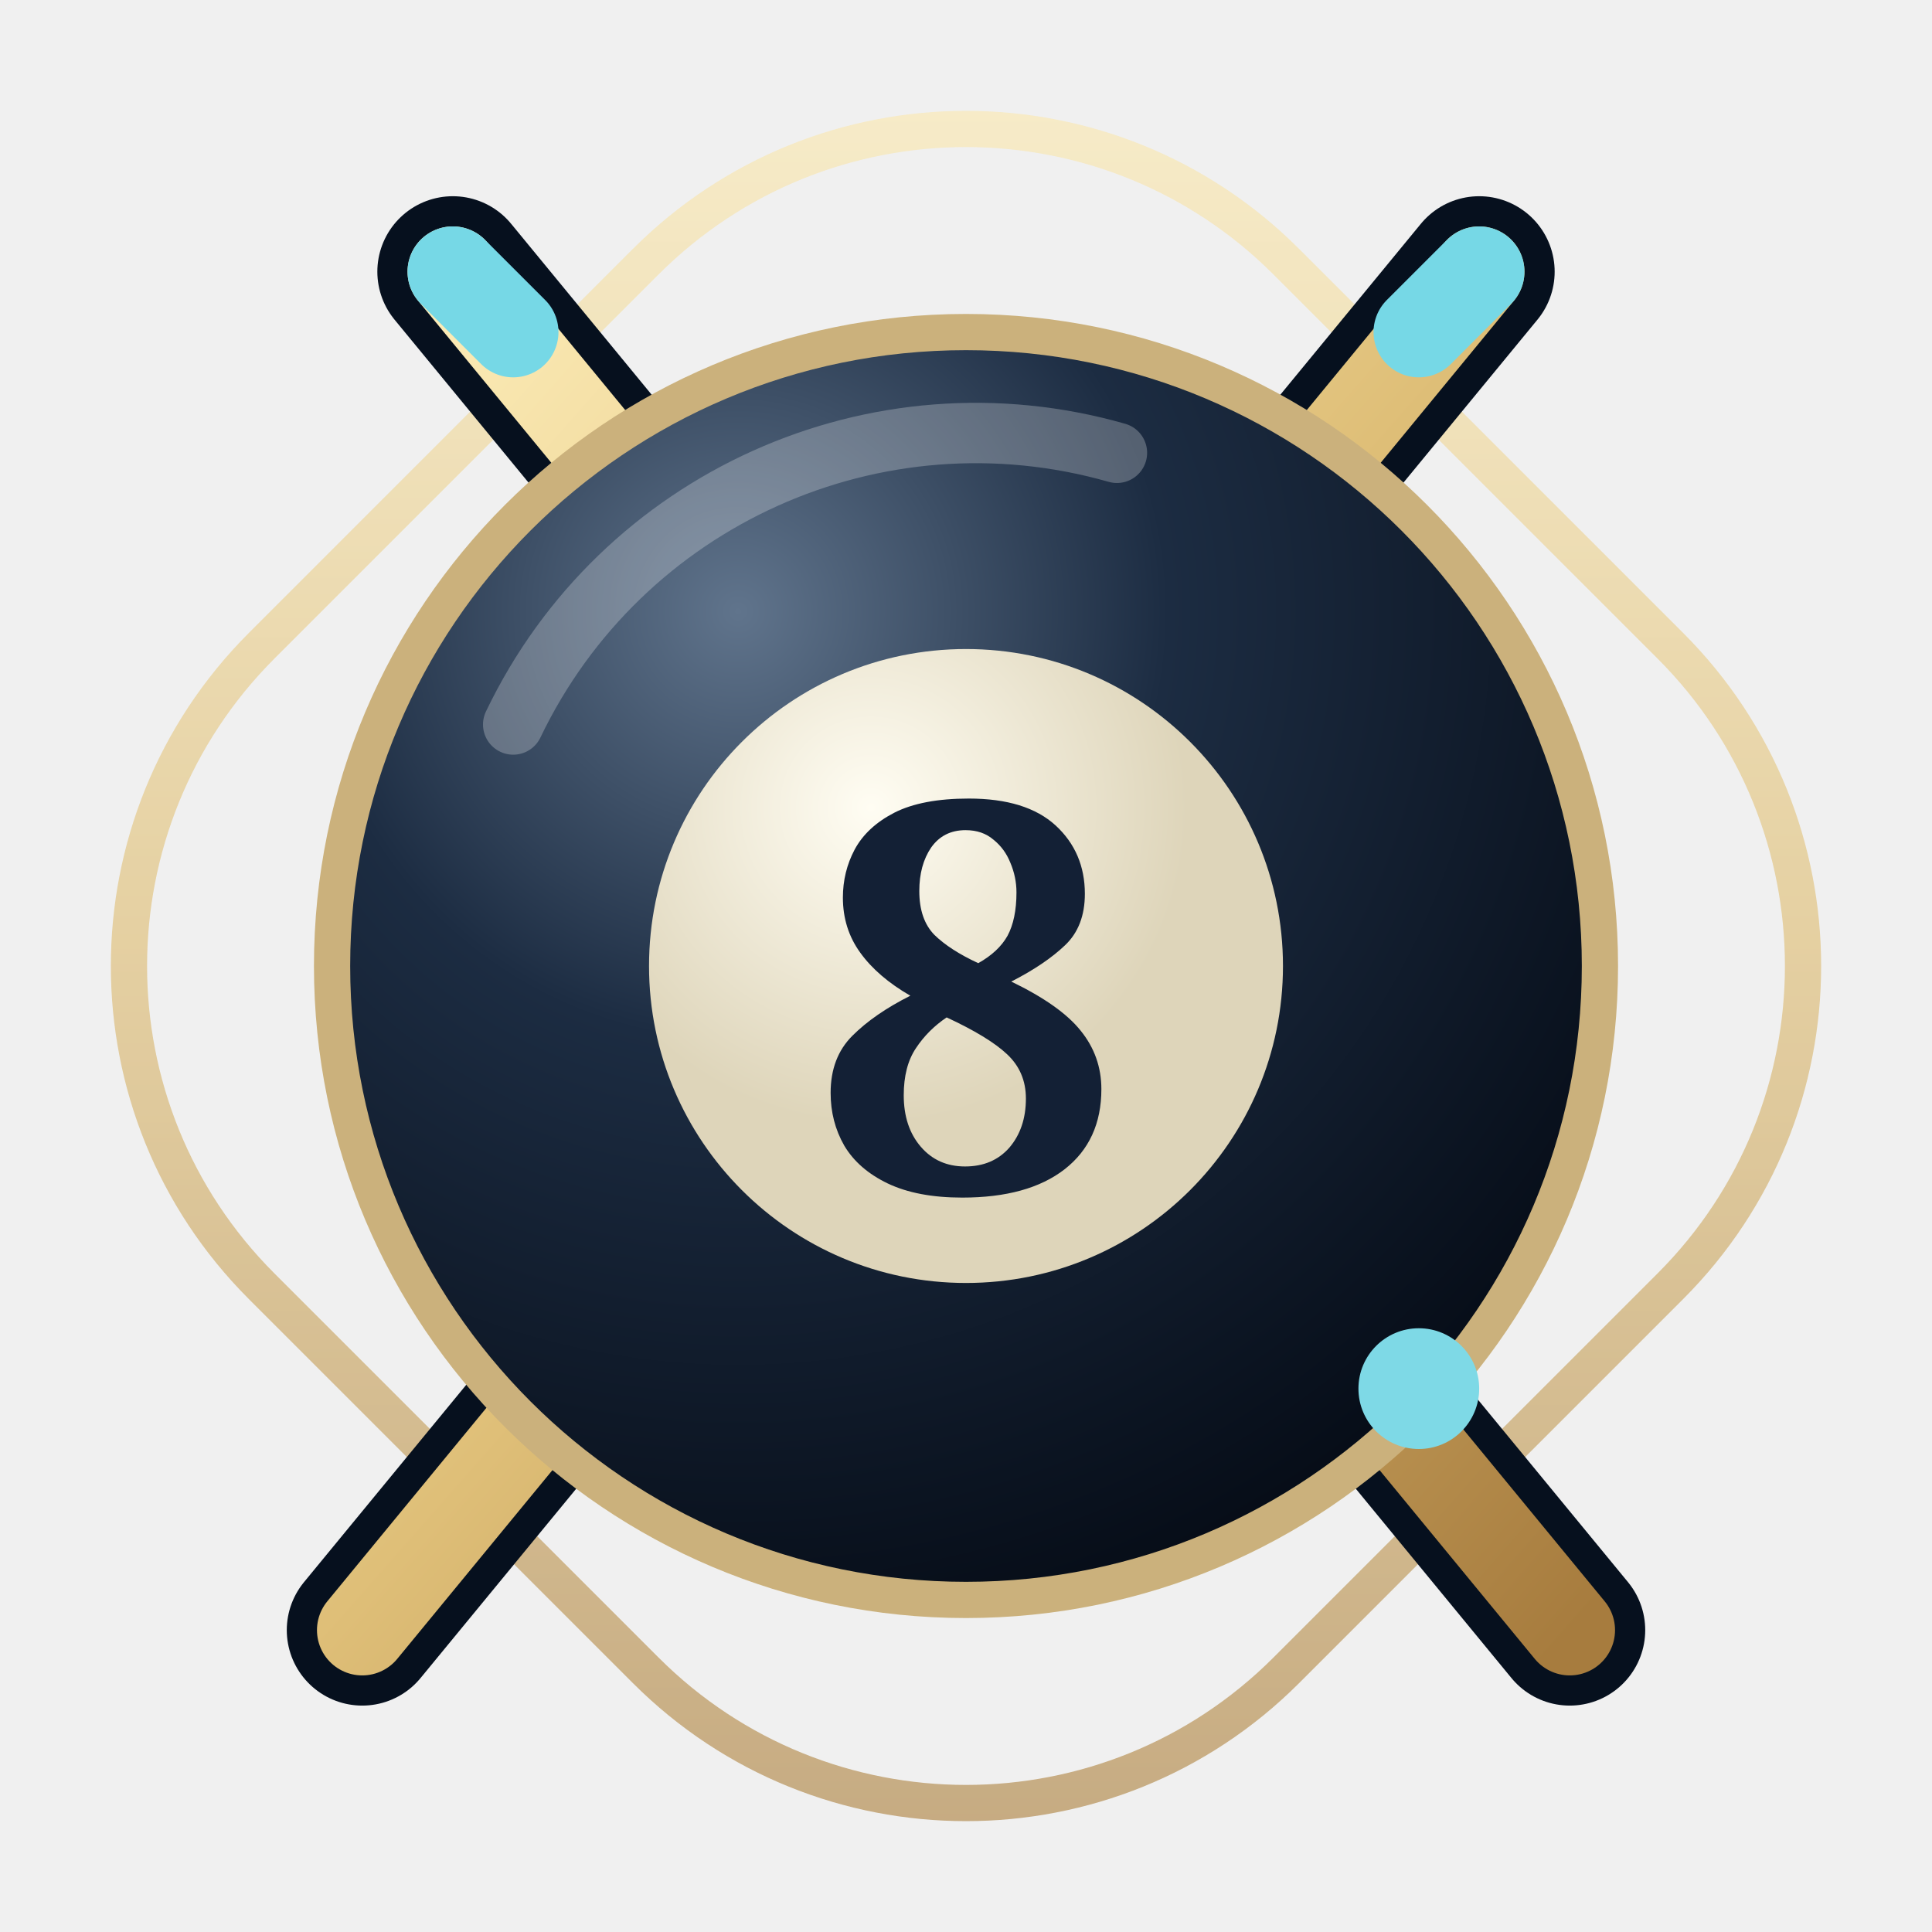
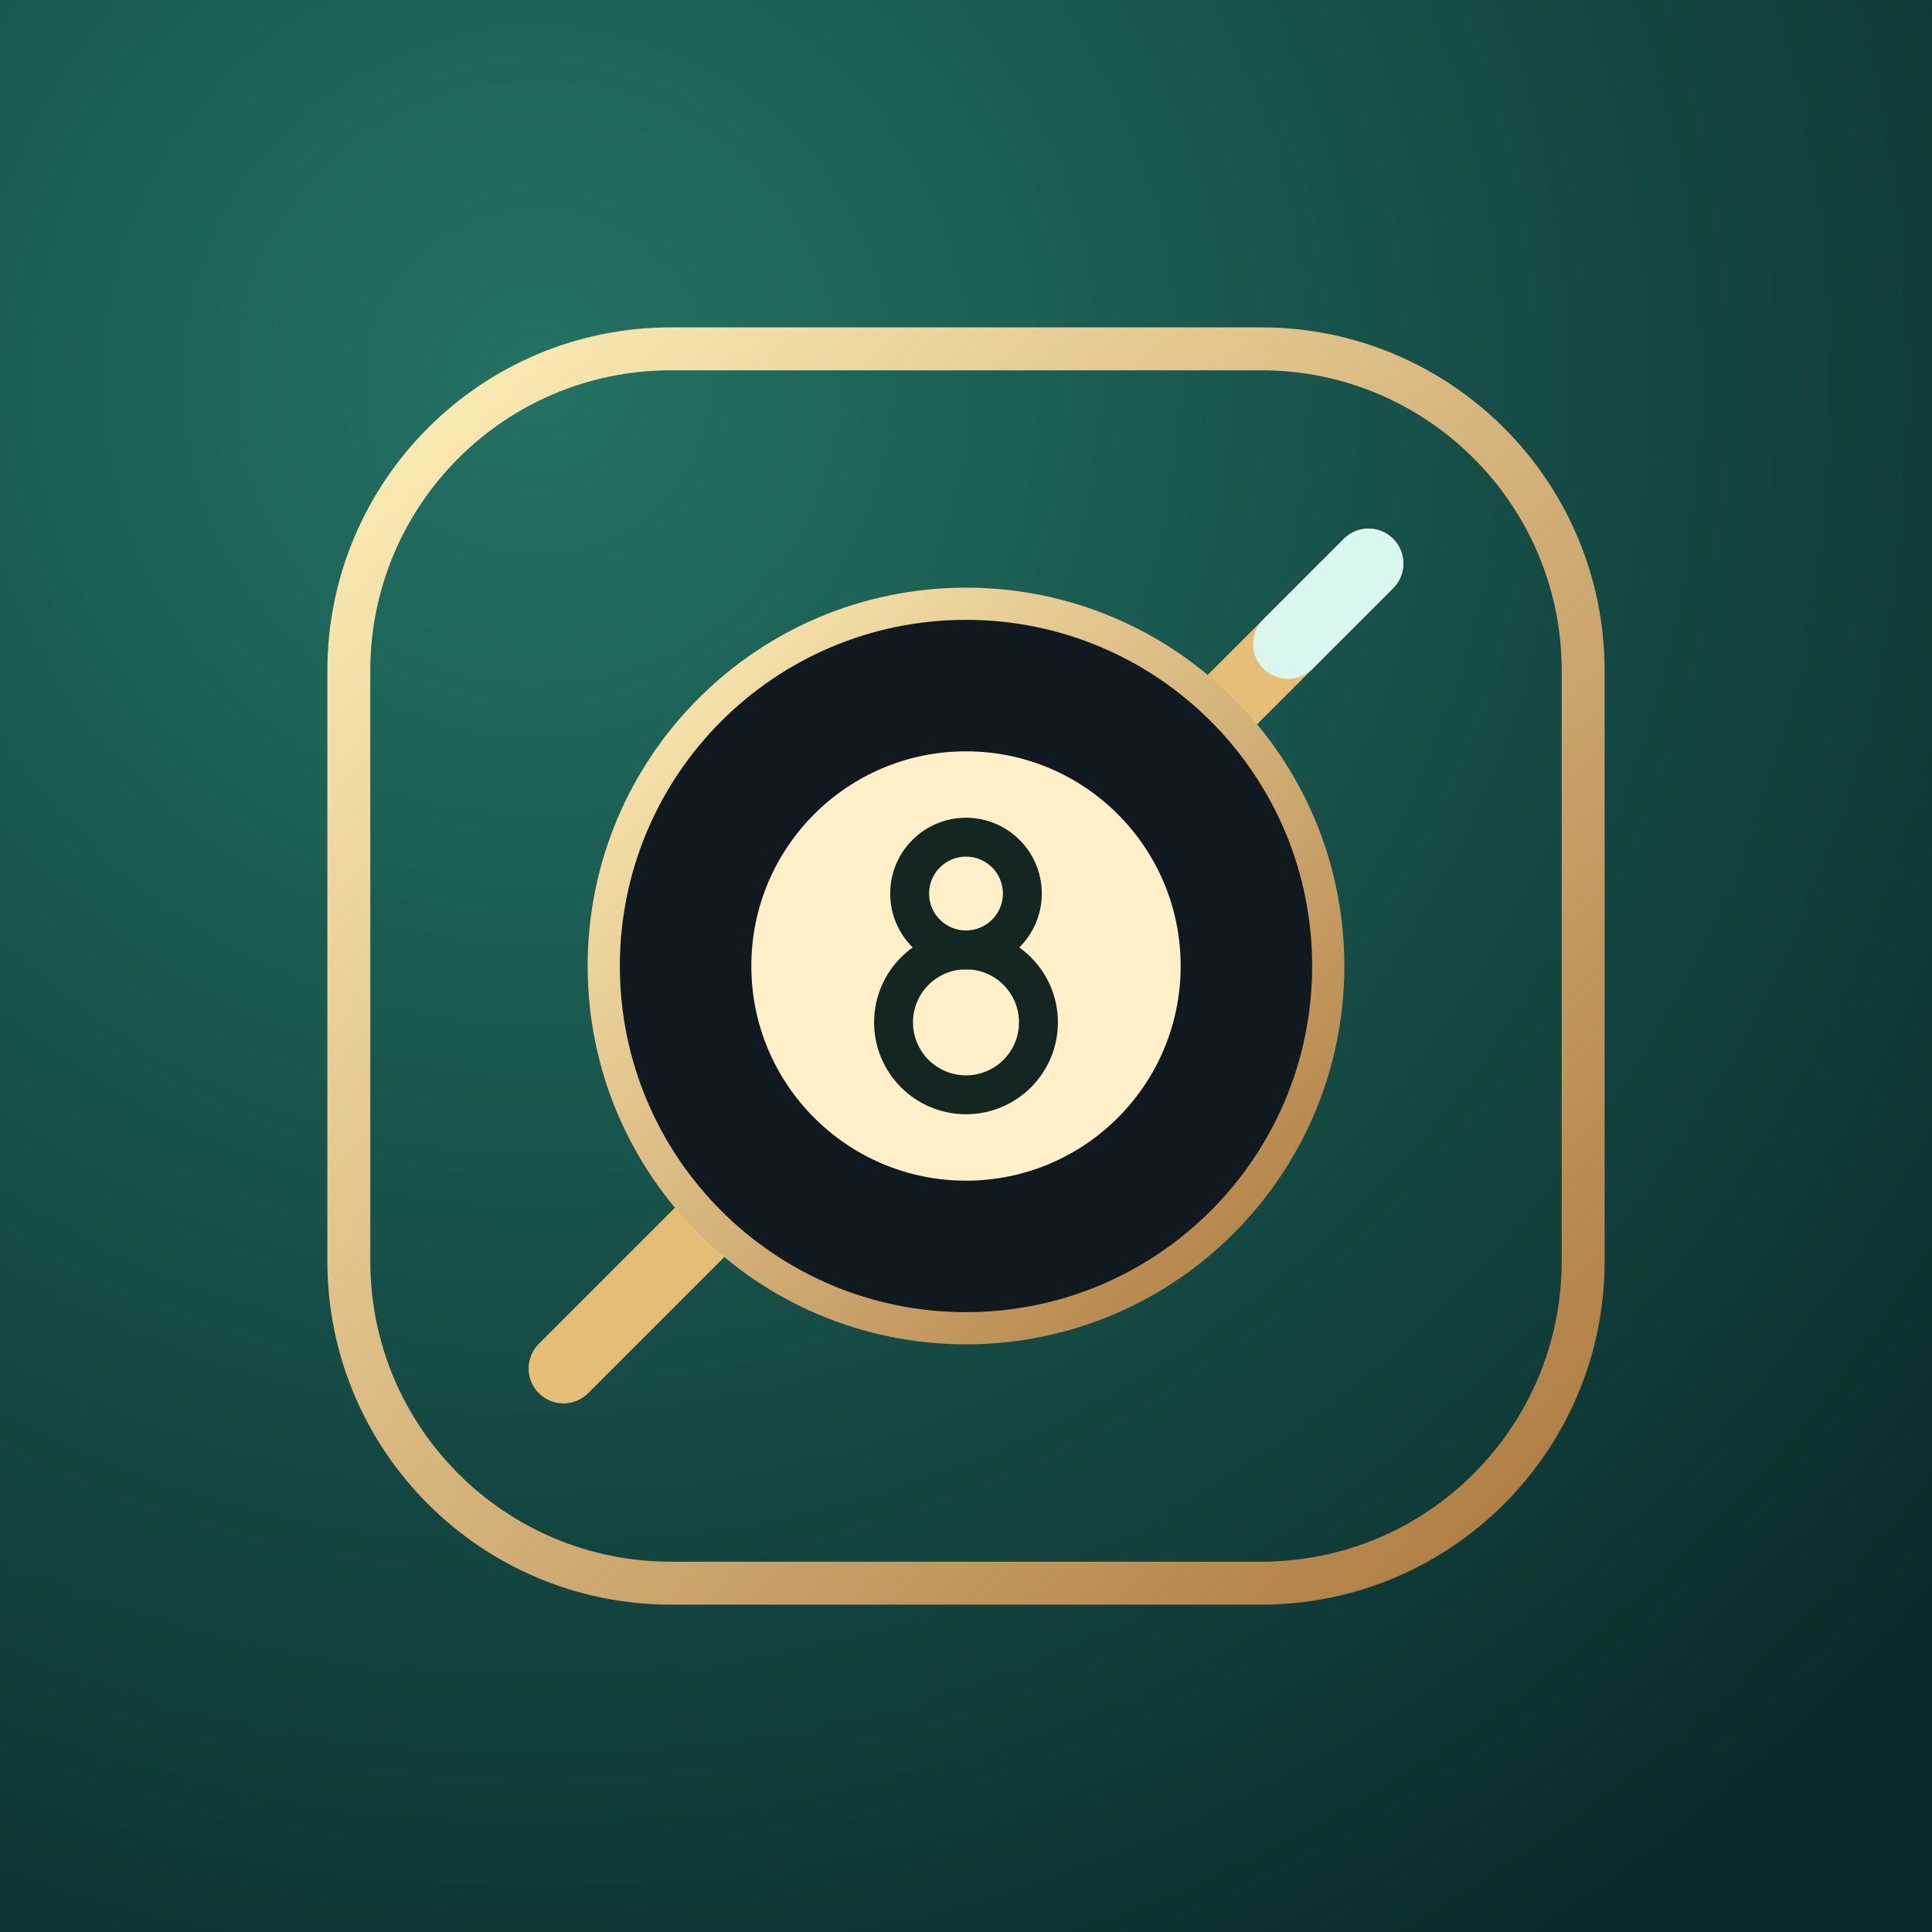
- <svg xmlns="http://www.w3.org/2000/svg" viewBox="0 0 64 64">
+ <svg xmlns="http://www.w3.org/2000/svg" viewBox="0 0 72 72">
  <defs>
-     <linearGradient id="gold" x2="1" y2="1">
-       <stop stop-color="#fff0bd" />
-       <stop offset=".48" stop-color="#dfbf78" />
-       <stop offset="1" stop-color="#a77c3e" />
+     <linearGradient id="rim" x2="1" y2="1">
+       <stop stop-color="#fff0b9" />
+       <stop offset="1" stop-color="#ac783e" />
    </linearGradient>
-     <radialGradient id="resin" cx=".32" cy=".22" r=".85">
-       <stop stop-color="#60748c" />
-       <stop offset=".4" stop-color="#1c2c42" />
-       <stop offset="1" stop-color="#050b15" />
-     </radialGradient>
-     <radialGradient id="ivory" cx=".35" cy=".25">
-       <stop stop-color="#fffdf3" />
-       <stop offset="1" stop-color="#ded5ba" />
+     <radialGradient id="felt" cx=".28" cy=".2" r=".95">
+       <stop stop-color="#227263" />
+       <stop offset="1" stop-color="#0a2b2b" />
    </radialGradient>
  </defs>
-   <g fill="none" stroke-linecap="round">
-     <rect x="8" y="8" width="48" height="48" rx="15" transform="rotate(45 32 32)" stroke="url(#gold)" stroke-width="1.2" opacity=".65" />
-     <path d="M12 54 49 9M15 9l37 45" stroke="#06101e" stroke-width="5" />
-     <path d="M12 54 49 9M15 9l37 45" stroke="url(#gold)" stroke-width="3" />
-     <path d="m47 11 2-2M15 9l2 2" stroke="#76d8e6" stroke-width="3" />
+   <path fill="url(#felt)" d="M0 0h72v72H0z" />
+   <rect x="13" y="13" width="46" height="46" rx="12" fill="none" stroke="url(#rim)" stroke-width="1.6" />
+   <path d="M21 51 51 21" stroke="#e7be77" stroke-width="2.6" stroke-linecap="round" />
+   <path d="m48 24 3-3" stroke="#d9f7ee" stroke-width="2.6" stroke-linecap="round" />
+   <circle cx="36" cy="36" r="13.5" fill="#101820" stroke="url(#rim)" stroke-width="1.2" />
+   <circle cx="36" cy="36" r="8" fill="#fff0ca" />
+   <g fill="none" stroke="#132621" stroke-width="1.45">
+     <circle cx="36" cy="33.3" r="2.1" />
+     <circle cx="36" cy="38.1" r="2.7" />
  </g>
-   <circle cx="32" cy="32" r="21" fill="url(#resin)" stroke="#cbb17c" stroke-width="1.2" />
-   <path d="M17 24a17 17 0 0 1 20-9" fill="none" stroke="#fff" stroke-opacity=".25" stroke-width="2" stroke-linecap="round" />
-   <circle cx="32" cy="32" r="10.5" fill="url(#ivory)" />
-   <text x="32" y="32.5" text-anchor="middle" dominant-baseline="central" font-family="Georgia,serif" font-size="18" font-weight="bold" fill="#132035">8</text>
-   <circle cx="47" cy="46" r="2" fill="#7ed9e6" />
</svg>
